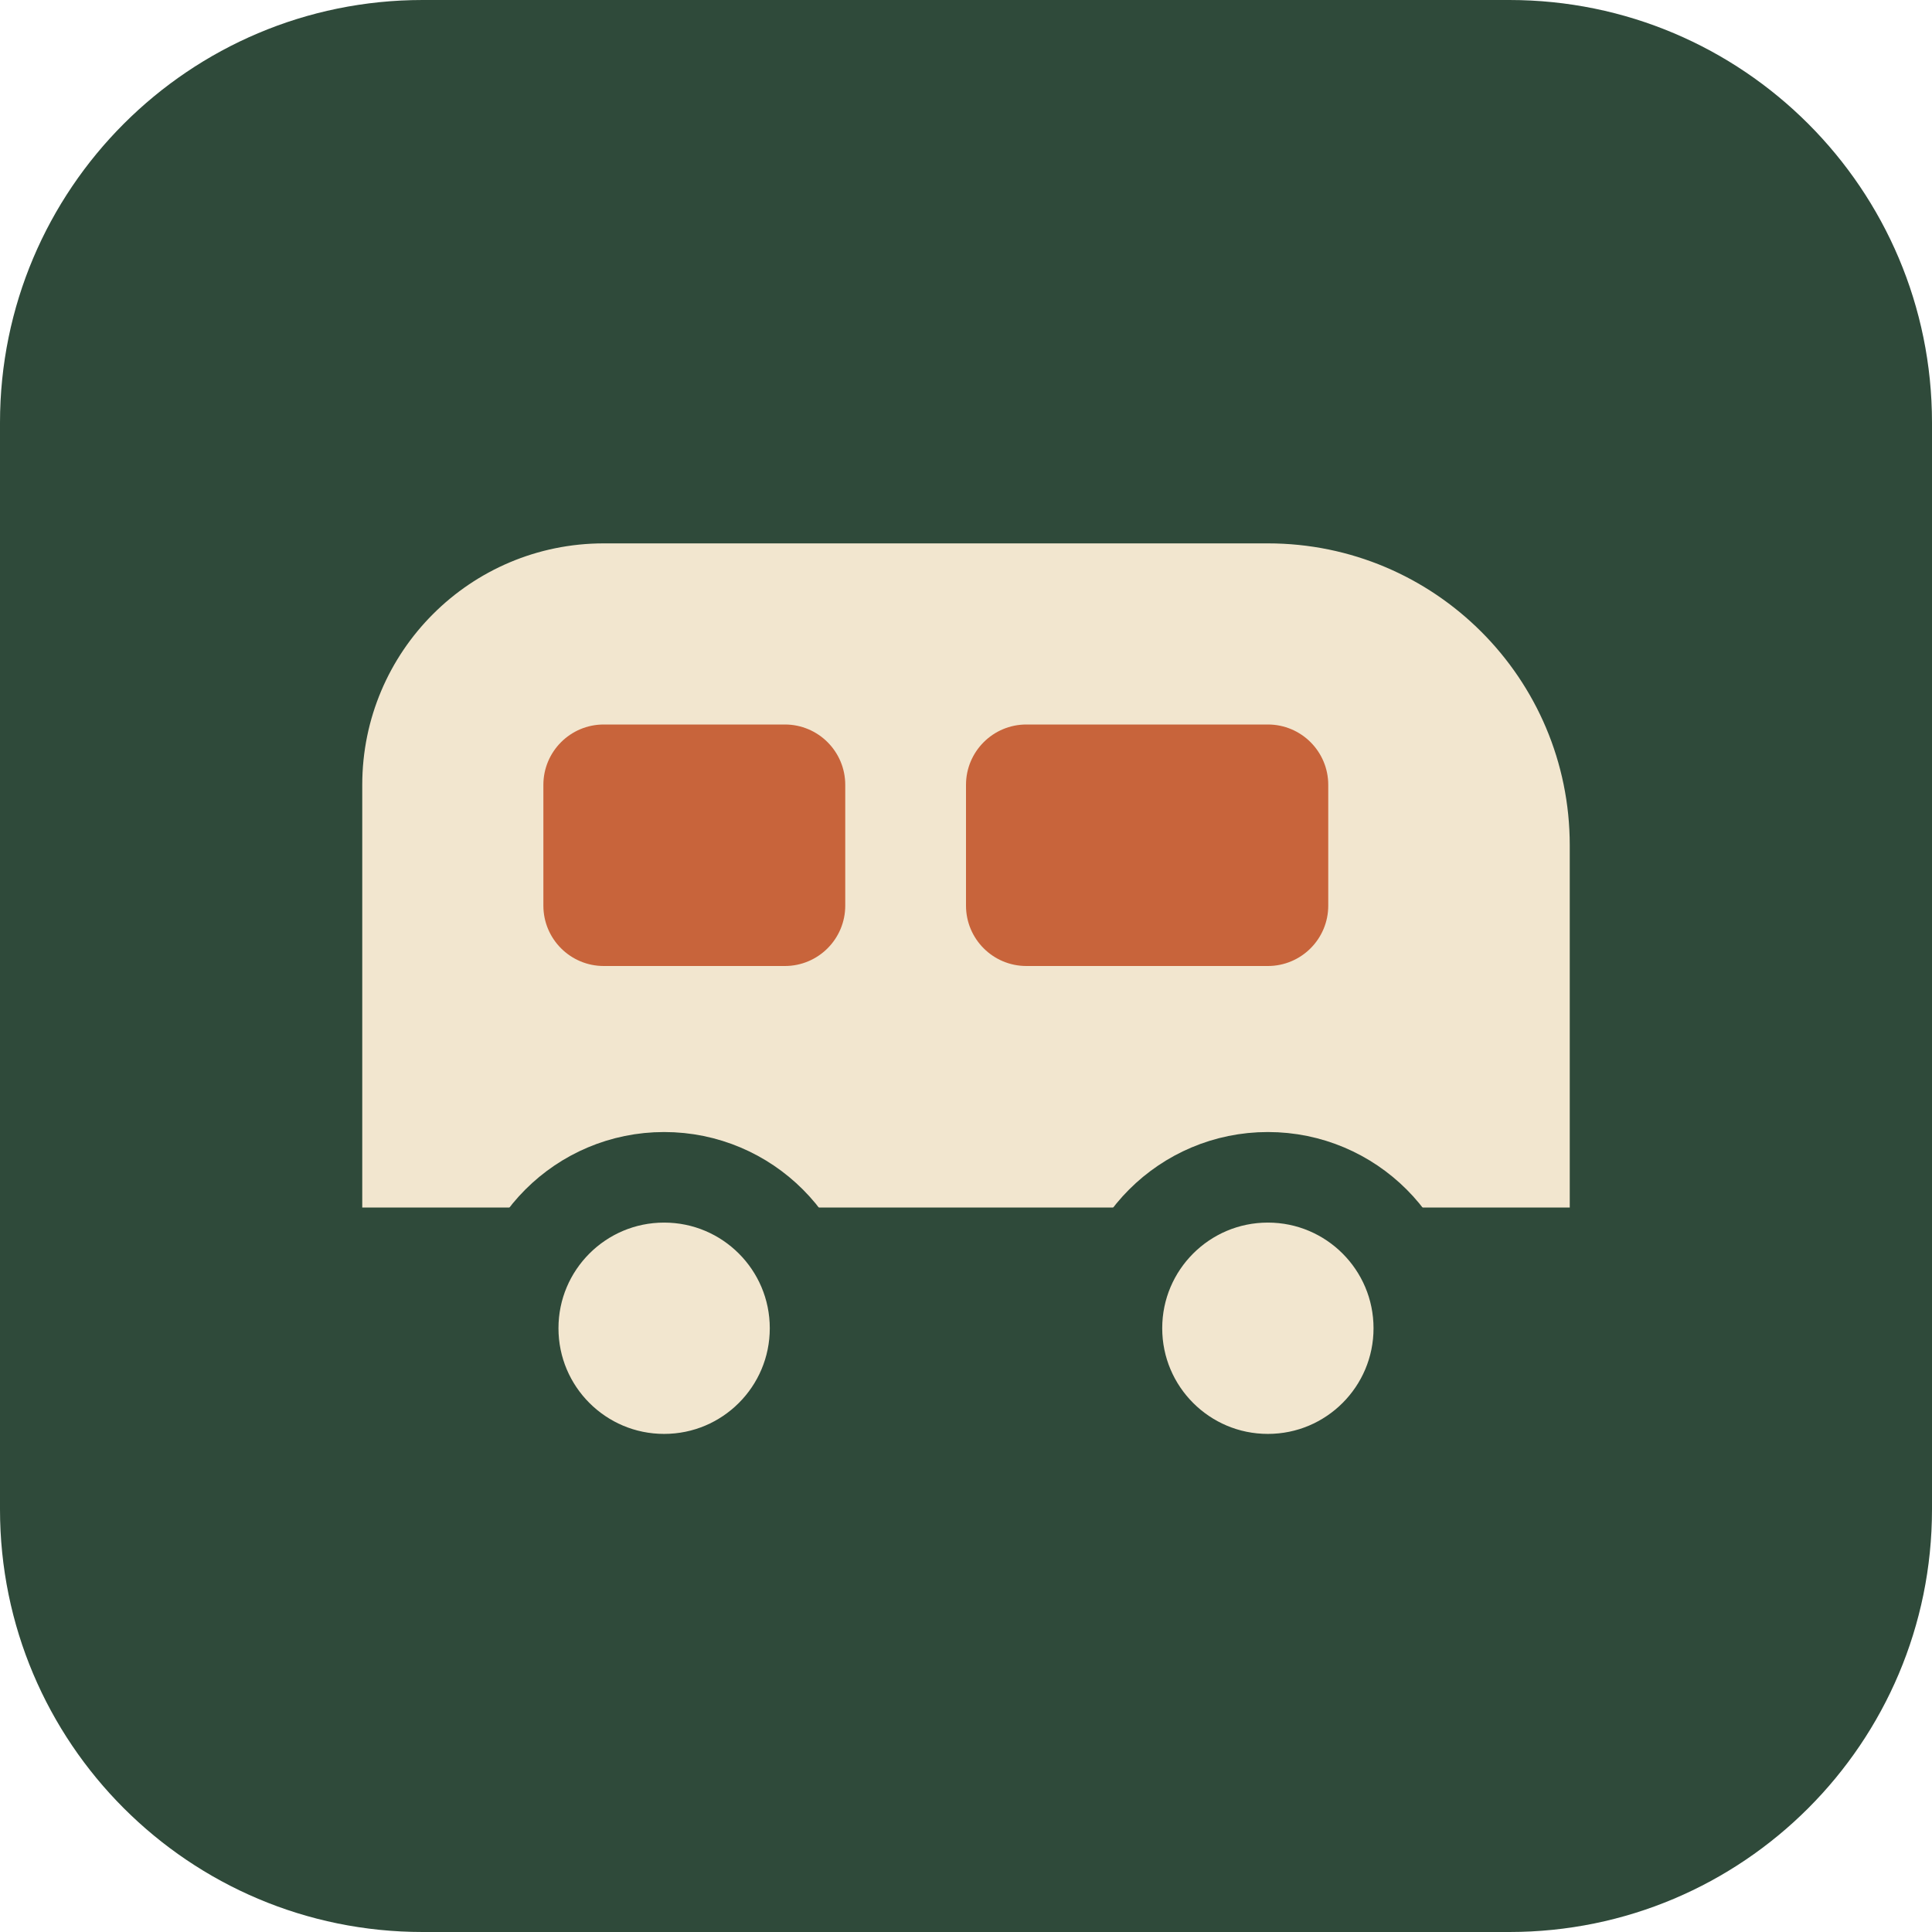
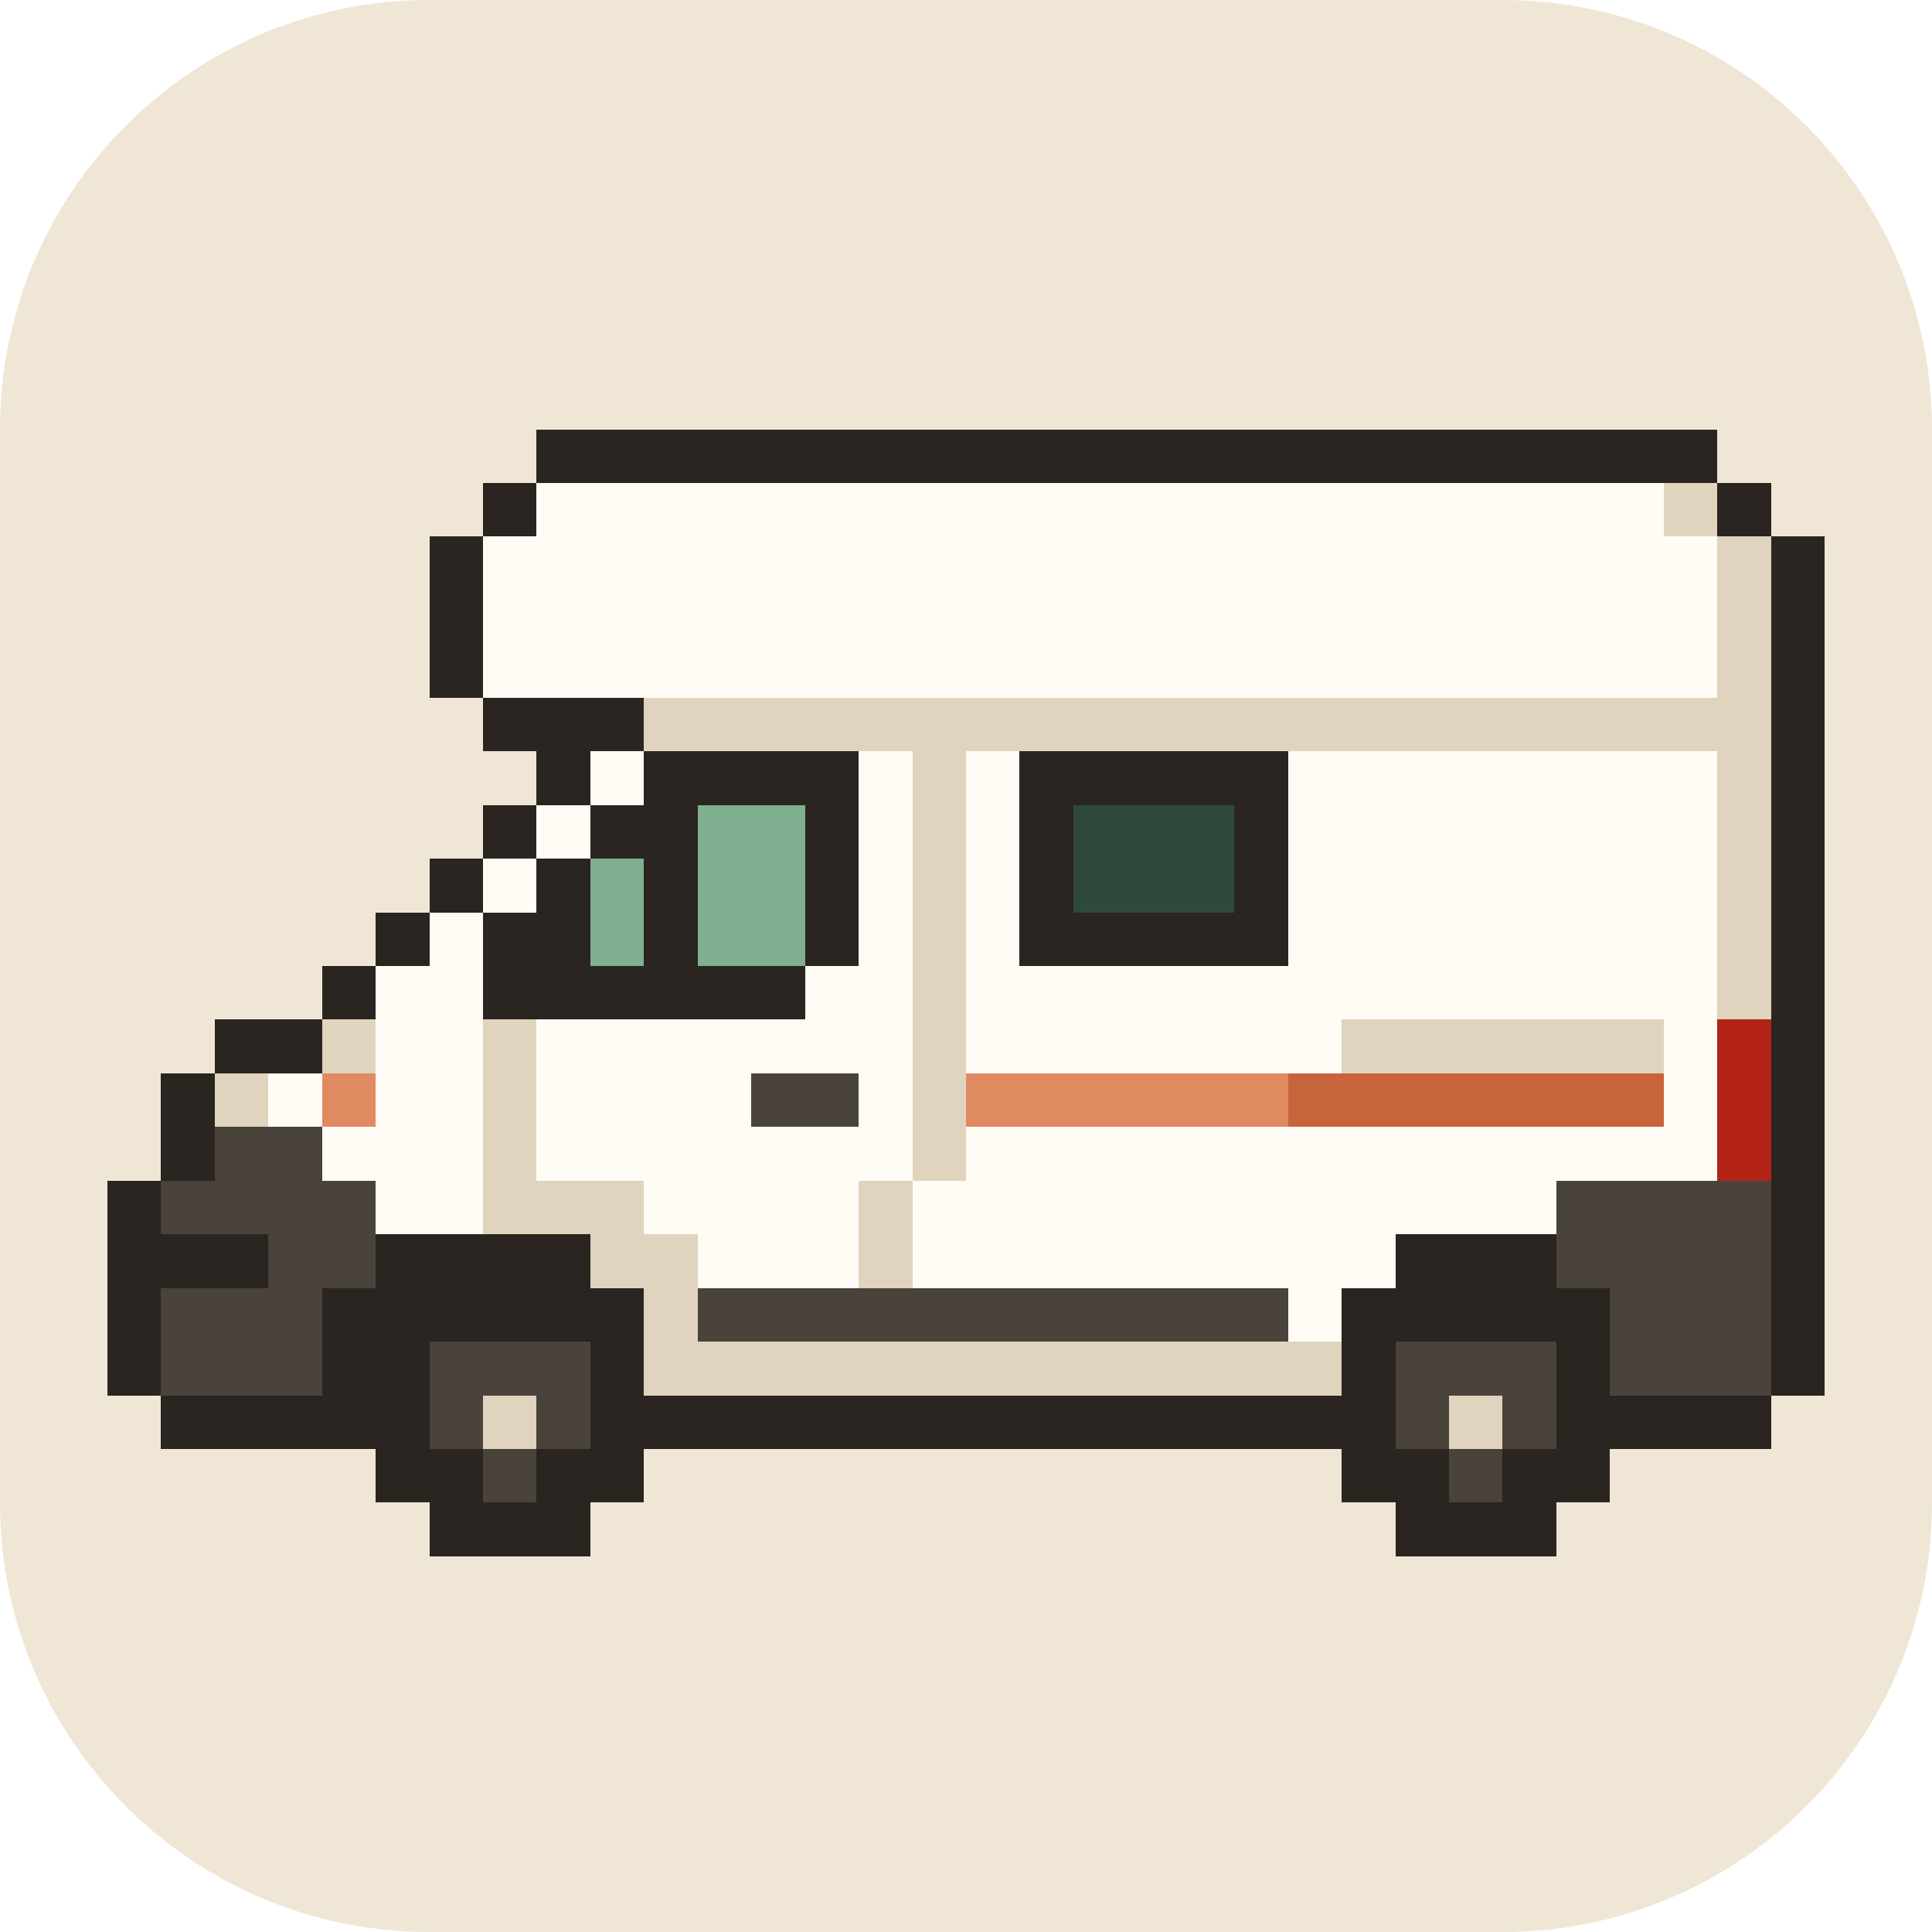
- <svg xmlns="http://www.w3.org/2000/svg" viewBox="0 0 64 64">
-   <rect width="64" height="64" rx="14" fill="#2f4a3a" />
-   <path d="M12 40V26a8 8 0 0 1 8-8h22a10 10 0 0 1 10 10v12z" fill="#f2e6cf" />
-   <rect x="18" y="24" width="10" height="8" rx="2" fill="#c8643b" />
-   <rect x="32" y="24" width="12" height="8" rx="2" fill="#c8643b" />
-   <circle cx="22" cy="44" r="5" fill="#f2e6cf" stroke="#2f4a3a" stroke-width="3" />
-   <circle cx="42" cy="44" r="5" fill="#f2e6cf" stroke="#2f4a3a" stroke-width="3" />
+ <svg xmlns="http://www.w3.org/2000/svg" viewBox="0 0 36 36" shape-rendering="crispEdges">
+   <rect width="36" height="36" rx="8" fill="#efe6d6" shape-rendering="geometricPrecision" />
+   <path fill="#2a2520" d="M10 8h22v1h-22zM9 9h1v1h-1zM32 9h1v1h-1zM8 10h1v1h-1zM33 10h1v1h-1zM8 11h1v1h-1zM33 11h1v1h-1zM8 12h1v1h-1zM33 12h1v1h-1zM9 13h3v1h-3zM33 13h1v1h-1zM10 14h1v1h-1zM12 14h4v1h-4zM19 14h5v1h-5zM33 14h1v1h-1zM9 15h1v1h-1zM11 15h2v1h-2zM15 15h1v1h-1zM19 15h1v1h-1zM23 15h1v1h-1zM33 15h1v1h-1zM8 16h1v1h-1zM10 16h1v1h-1zM12 16h1v1h-1zM15 16h1v1h-1zM19 16h1v1h-1zM23 16h1v1h-1zM33 16h1v1h-1zM7 17h1v1h-1zM9 17h2v1h-2zM12 17h1v1h-1zM15 17h1v1h-1zM19 17h5v1h-5zM33 17h1v1h-1zM6 18h1v1h-1zM9 18h6v1h-6zM33 18h1v1h-1zM4 19h2v1h-2zM33 19h1v1h-1zM3 20h1v1h-1zM33 20h1v1h-1zM3 21h1v1h-1zM33 21h1v1h-1zM2 22h1v1h-1zM33 22h1v1h-1zM2 23h3v1h-3zM7 23h4v1h-4zM26 23h3v1h-3zM33 23h1v1h-1zM2 24h1v1h-1zM6 24h6v1h-6zM25 24h5v1h-5zM33 24h1v1h-1zM2 25h1v1h-1zM6 25h2v1h-2zM11 25h1v1h-1zM25 25h1v1h-1zM29 25h1v1h-1zM33 25h1v1h-1zM3 26h5v1h-5zM11 26h15v1h-15zM29 26h4v1h-4zM7 27h2v1h-2zM10 27h2v1h-2zM25 27h2v1h-2zM28 27h2v1h-2zM8 28h3v1h-3zM26 28h3v1h-3z" />
+   <path fill="#fffcf6" d="M10 9h21v1h-21zM9 10h23v1h-23zM9 11h23v1h-23zM9 12h23v1h-23zM11 14h1v1h-1zM16 14h1v1h-1zM18 14h1v1h-1zM24 14h8v1h-8zM10 15h1v1h-1zM16 15h1v1h-1zM18 15h1v1h-1zM24 15h8v1h-8zM9 16h1v1h-1zM16 16h1v1h-1zM18 16h1v1h-1zM24 16h8v1h-8zM8 17h1v1h-1zM16 17h1v1h-1zM18 17h1v1h-1zM24 17h8v1h-8zM7 18h2v1h-2zM15 18h2v1h-2zM18 18h14v1h-14zM7 19h2v1h-2zM10 19h7v1h-7zM18 19h7v1h-7zM31 19h1v1h-1zM5 20h1v1h-1zM7 20h2v1h-2zM10 20h4v1h-4zM16 20h1v1h-1zM31 20h1v1h-1zM6 21h3v1h-3zM10 21h7v1h-7zM18 21h14v1h-14zM7 22h2v1h-2zM12 22h4v1h-4zM17 22h12v1h-12zM13 23h3v1h-3zM17 23h9v1h-9zM24 24h1v1h-1z" />
+   <path fill="#e0d4bf" d="M31 9h1v1h-1zM32 10h1v1h-1zM32 11h1v1h-1zM32 12h1v1h-1zM12 13h21v1h-21zM17 14h1v1h-1zM32 14h1v1h-1zM17 15h1v1h-1zM32 15h1v1h-1zM17 16h1v1h-1zM32 16h1v1h-1zM17 17h1v1h-1zM32 17h1v1h-1zM17 18h1v1h-1zM32 18h1v1h-1zM6 19h1v1h-1zM9 19h1v1h-1zM17 19h1v1h-1zM25 19h6v1h-6zM4 20h1v1h-1zM9 20h1v1h-1zM17 20h1v1h-1zM9 21h1v1h-1zM17 21h1v1h-1zM9 22h3v1h-3zM16 22h1v1h-1zM11 23h2v1h-2zM16 23h1v1h-1zM12 24h1v1h-1zM12 25h13v1h-13zM9 26h1v1h-1zM27 26h1v1h-1z" />
+   <path fill="#7fb08f" d="M13 15h2v1h-2zM11 16h1v1h-1zM13 16h2v1h-2zM11 17h1v1h-1zM13 17h2v1h-2z" />
+   <path fill="#2f4a3a" d="M20 15h3v1h-3zM20 16h3v1h-3z" />
+   <path fill="#b42318" d="M32 19h1v1h-1zM32 20h1v1h-1zM32 21h1v1h-1z" />
+   <path fill="#e08a62" d="M6 20h1v1h-1zM18 20h6v1h-6z" />
+   <path fill="#4a433b" d="M14 20h2v1h-2zM4 21h2v1h-2zM3 22h4v1h-4zM29 22h4v1h-4zM5 23h2v1h-2zM29 23h4v1h-4zM3 24h3v1h-3zM13 24h11v1h-11zM30 24h3v1h-3zM3 25h3v1h-3zM8 25h3v1h-3zM26 25h3v1h-3zM30 25h3v1h-3zM8 26h1v1h-1zM10 26h1v1h-1zM26 26h1v1h-1zM28 26h1v1h-1zM9 27h1v1h-1zM27 27h1v1h-1z" />
+   <path fill="#c8643b" d="M24 20h7v1h-7z" />
</svg>
